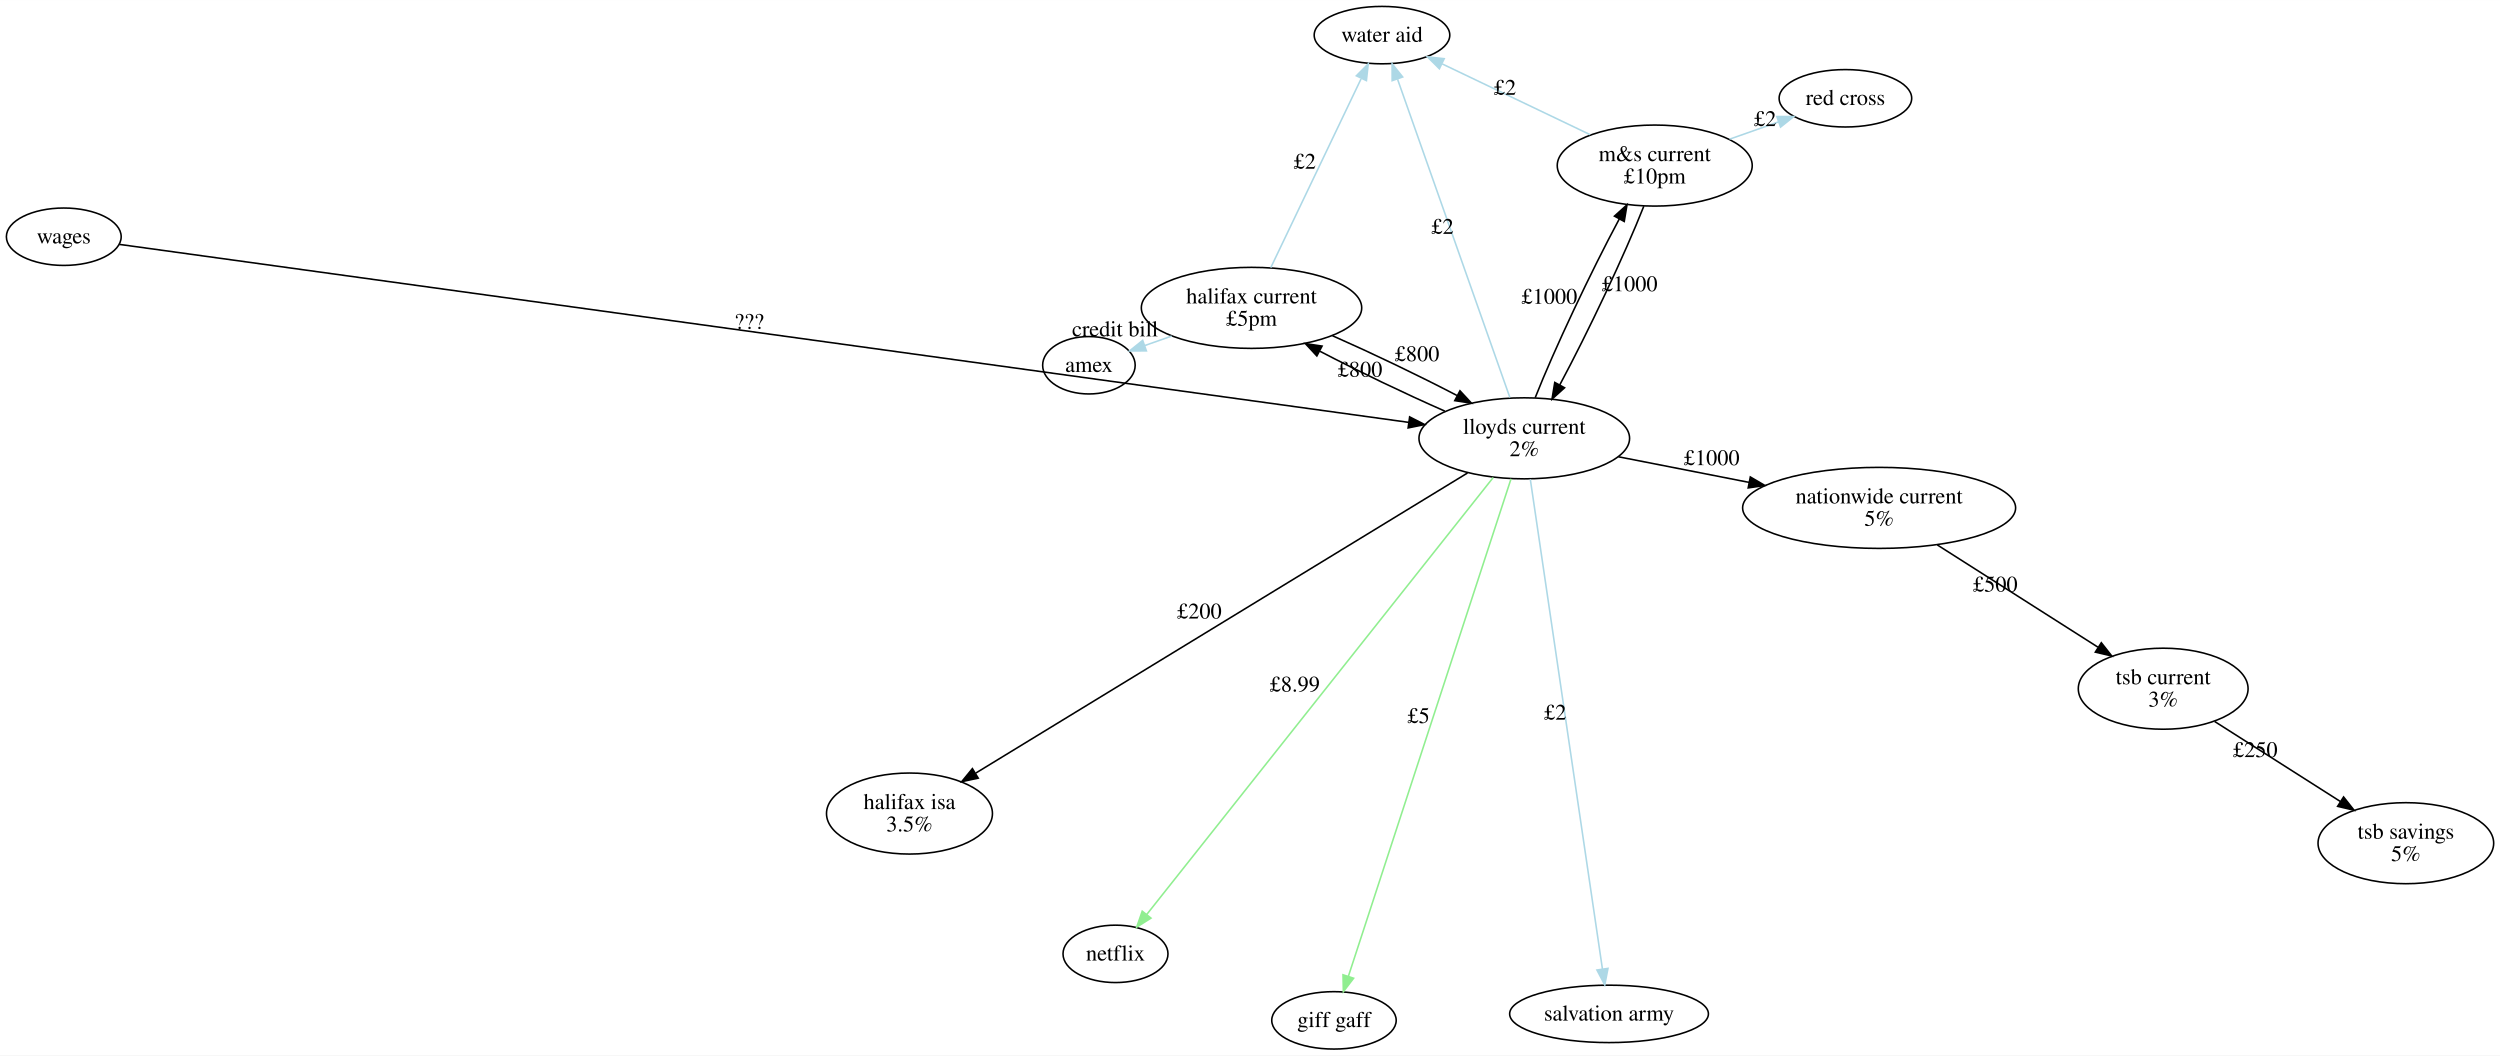
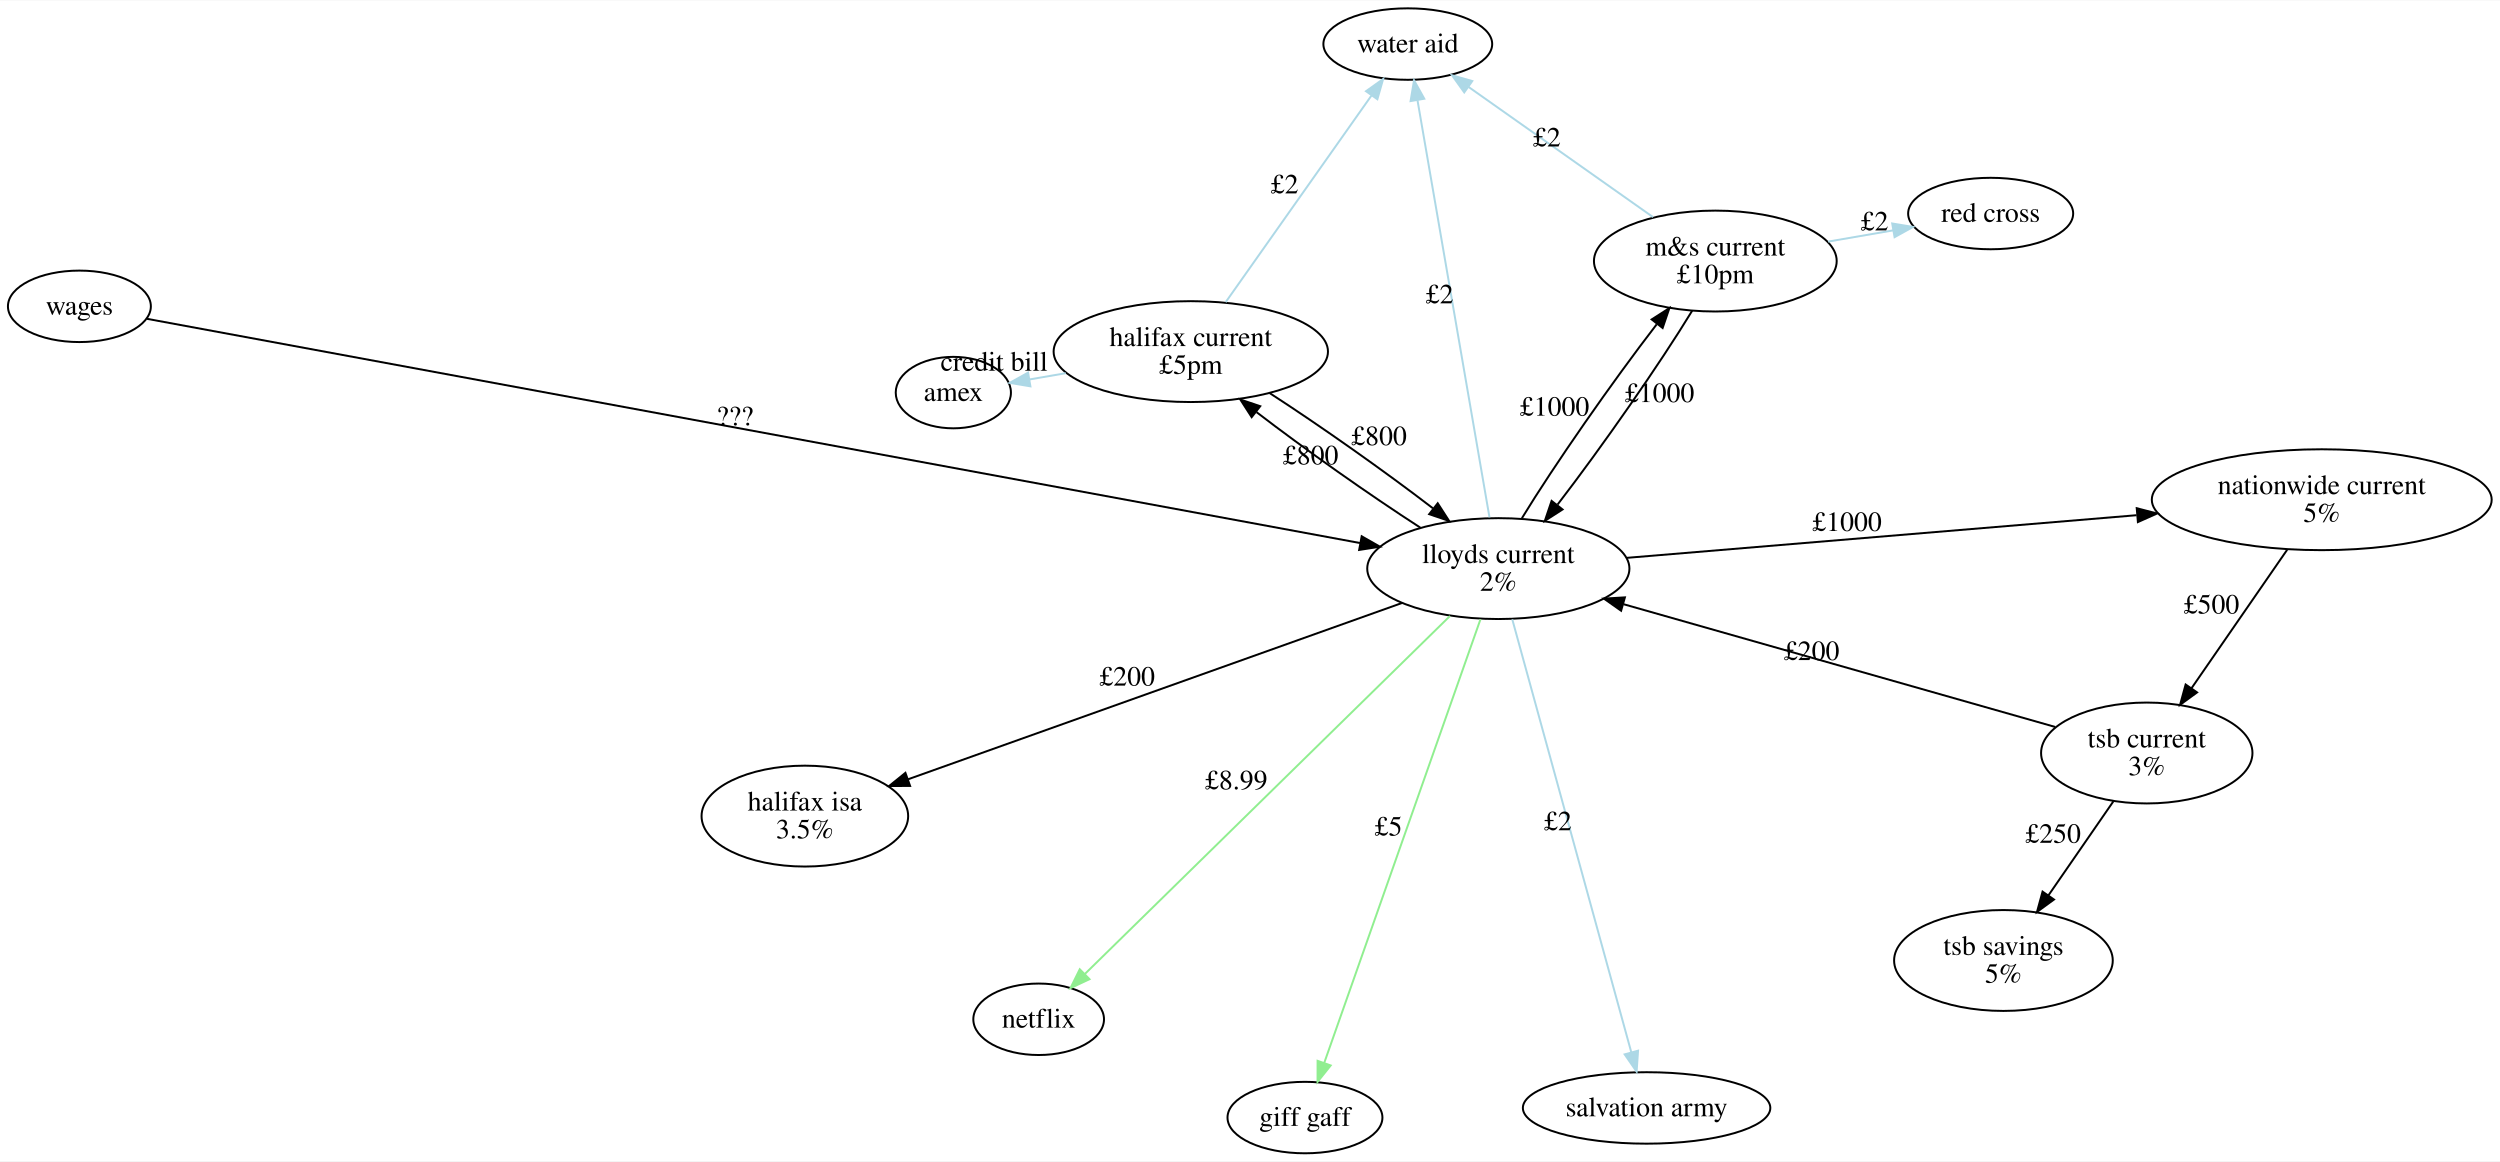
- <svg xmlns="http://www.w3.org/2000/svg" width="1568pt" height="662pt" viewBox="0.00 0.00 1567.85 661.89">
-   <g id="graph0" class="graph" transform="scale(1 1) rotate(0) translate(4 657.885)">
-     <polygon fill="white" stroke="none" points="-4,4 -4,-657.885 1563.85,-657.885 1563.85,4 -4,4" />
+ <svg xmlns="http://www.w3.org/2000/svg" width="1259pt" height="585pt" viewBox="0.00 0.00 1259.45 584.81">
+   <g id="graph0" class="graph" transform="scale(1 1) rotate(0) translate(4 580.807)">
+     <polygon fill="white" stroke="none" points="-4,4 -4,-580.807 1255.45,-580.807 1255.45,4 -4,4" />
    <g id="node1" class="node">
-       <ellipse fill="none" stroke="black" cx="36" cy="-509.45" rx="36" ry="18" />
-       <text text-anchor="middle" x="36" y="-505.25" font-family="Times,serif" font-size="14.00">wages</text>
+       <ellipse fill="none" stroke="black" cx="36" cy="-426.683" rx="36" ry="18" />
+       <text text-anchor="middle" x="36" y="-422.483" font-family="Times,serif" font-size="14.00">wages</text>
    </g>
    <g id="node2" class="node">
-       <ellipse fill="none" stroke="black" cx="951.936" cy="-383.015" rx="66.044" ry="25.412" />
-       <text text-anchor="middle" x="951.936" y="-385.815" font-family="Times,serif" font-size="14.00">lloyds current</text>
-       <text text-anchor="middle" x="951.936" y="-371.815" font-family="Times,serif" font-size="14.00">2%</text>
+       <ellipse fill="none" stroke="black" cx="750.828" cy="-294.56" rx="66.044" ry="25.412" />
+       <text text-anchor="middle" x="750.828" y="-297.36" font-family="Times,serif" font-size="14.00">lloyds current</text>
+       <text text-anchor="middle" x="750.828" y="-283.36" font-family="Times,serif" font-size="14.00">2%</text>
    </g>
    <g id="edge3" class="edge">
-       <path fill="none" stroke="black" d="M70.787,-504.648C205.391,-486.067 693.753,-418.654 879.527,-393.01" />
-       <polygon fill="black" stroke="black" points="880.043,-396.472 889.47,-391.637 879.085,-389.538 880.043,-396.472" />
-       <text text-anchor="middle" x="465.837" y="-451.629" font-family="Times,serif" font-size="14.00">???</text>
+       <path fill="none" stroke="black" d="M69.997,-420.4C180.454,-399.984 530.754,-335.237 681.14,-307.44" />
+       <polygon fill="black" stroke="black" points="681.987,-310.843 691.184,-305.584 680.715,-303.96 681.987,-310.843" />
+       <text text-anchor="middle" x="366.248" y="-366.72" font-family="Times,serif" font-size="14.00">???</text>
    </g>
    <g id="node5" class="node">
-       <ellipse fill="none" stroke="black" cx="780.882" cy="-464.831" rx="69.109" ry="25.412" />
-       <text text-anchor="middle" x="780.882" y="-467.631" font-family="Times,serif" font-size="14.00">halifax current</text>
-       <text text-anchor="middle" x="780.882" y="-453.631" font-family="Times,serif" font-size="14.00">£5pm</text>
+       <ellipse fill="none" stroke="black" cx="595.898" cy="-403.877" rx="69.109" ry="25.412" />
+       <text text-anchor="middle" x="595.898" y="-406.677" font-family="Times,serif" font-size="14.00">halifax current</text>
+       <text text-anchor="middle" x="595.898" y="-392.677" font-family="Times,serif" font-size="14.00">£5pm</text>
    </g>
    <g id="edge8" class="edge">
-       <path fill="none" stroke="black" d="M902.107,-400.078C877.284,-410.979 847.582,-425.208 823.783,-437.61" />
-       <polygon fill="black" stroke="black" points="821.849,-434.673 814.643,-442.44 825.12,-440.862 821.849,-434.673" />
-       <text text-anchor="middle" x="848.945" y="-421.644" font-family="Times,serif" font-size="14.00">£800</text>
+       <path fill="none" stroke="black" d="M711.55,-315.175C686.037,-331.638 653.188,-354.805 629.001,-373.388" />
+       <polygon fill="black" stroke="black" points="626.57,-370.845 620.833,-379.751 630.872,-376.367 626.57,-370.845" />
+       <text text-anchor="middle" x="656.275" y="-347.081" font-family="Times,serif" font-size="14.00">£800</text>
    </g>
    <g id="node6" class="node">
-       <ellipse fill="none" stroke="black" cx="566.369" cy="-147.701" rx="52.041" ry="25.412" />
-       <text text-anchor="middle" x="566.369" y="-150.501" font-family="Times,serif" font-size="14.00">halifax isa</text>
-       <text text-anchor="middle" x="566.369" y="-136.501" font-family="Times,serif" font-size="14.00">3.5%</text>
+       <ellipse fill="none" stroke="black" cx="401.472" cy="-169.869" rx="52.041" ry="25.412" />
+       <text text-anchor="middle" x="401.472" y="-172.669" font-family="Times,serif" font-size="14.00">halifax isa</text>
+       <text text-anchor="middle" x="401.472" y="-158.669" font-family="Times,serif" font-size="14.00">3.5%</text>
    </g>
    <g id="edge14" class="edge">
-       <path fill="none" stroke="black" d="M916.354,-361.299C844.876,-317.675 684.185,-219.605 607.981,-173.097" />
-       <polygon fill="black" stroke="black" points="609.477,-169.91 599.118,-167.688 605.83,-175.885 609.477,-169.91" />
-       <text text-anchor="middle" x="748.167" y="-269.998" font-family="Times,serif" font-size="14.00">£200</text>
+       <path fill="none" stroke="black" d="M702.251,-277.222C636.758,-253.847 520.624,-212.396 453.436,-188.416" />
+       <polygon fill="black" stroke="black" points="454.485,-185.074 443.89,-185.008 452.131,-191.666 454.485,-185.074" />
+       <text text-anchor="middle" x="563.844" y="-235.619" font-family="Times,serif" font-size="14.00">£200</text>
    </g>
    <g id="node7" class="node">
-       <ellipse fill="none" stroke="black" cx="695.575" cy="-59.703" rx="32.917" ry="18" />
-       <text text-anchor="middle" x="695.575" y="-55.503" font-family="Times,serif" font-size="14.00">netflix</text>
+       <ellipse fill="none" stroke="black" cx="519.256" cy="-67.511" rx="32.917" ry="18" />
+       <text text-anchor="middle" x="519.256" y="-63.311" font-family="Times,serif" font-size="14.00">netflix</text>
    </g>
    <g id="edge4" class="edge">
-       <path fill="none" stroke="lightgreen" d="M932.457,-358.448C884.805,-298.351 762.776,-144.454 715.088,-84.312" />
-       <polygon fill="lightgreen" stroke="lightgreen" points="717.824,-82.128 708.868,-76.467 712.339,-86.478 717.824,-82.128" />
-       <text text-anchor="middle" x="808.023" y="-224.18" font-family="Times,serif" font-size="14.00">£8.99</text>
+       <path fill="none" stroke="lightgreen" d="M726.483,-270.691C681.679,-226.761 586.72,-133.658 542.642,-90.44" />
+       <polygon fill="lightgreen" stroke="lightgreen" points="544.866,-87.719 535.275,-83.217 539.965,-92.717 544.866,-87.719" />
+       <text text-anchor="middle" x="618.813" y="-183.366" font-family="Times,serif" font-size="14.00">£8.99</text>
    </g>
    <g id="node8" class="node">
-       <ellipse fill="none" stroke="black" cx="832.589" cy="-18" rx="39.024" ry="18" />
-       <text text-anchor="middle" x="832.589" y="-13.8" font-family="Times,serif" font-size="14.00">giff gaff</text>
+       <ellipse fill="none" stroke="black" cx="653.416" cy="-18" rx="39.024" ry="18" />
+       <text text-anchor="middle" x="653.416" y="-13.8" font-family="Times,serif" font-size="14.00">giff gaff</text>
    </g>
    <g id="edge5" class="edge">
-       <path fill="none" stroke="lightgreen" d="M943.639,-357.637C922.018,-291.512 864.075,-114.298 841.638,-45.675" />
-       <polygon fill="lightgreen" stroke="lightgreen" points="844.907,-44.412 838.473,-35.995 838.254,-46.588 844.907,-44.412" />
-       <text text-anchor="middle" x="885.638" y="-204.456" font-family="Times,serif" font-size="14.00">£5</text>
+       <path fill="none" stroke="lightgreen" d="M741.838,-269.038C723.519,-217.029 682.008,-99.175 663.111,-45.524" />
+       <polygon fill="lightgreen" stroke="lightgreen" points="666.375,-44.255 659.751,-35.986 659.772,-46.581 666.375,-44.255" />
+       <text text-anchor="middle" x="695.474" y="-160.081" font-family="Times,serif" font-size="14.00">£5</text>
    </g>
    <g id="node9" class="node">
-       <ellipse fill="none" stroke="black" cx="1033.75" cy="-554.069" rx="61.145" ry="25.412" />
-       <text text-anchor="middle" x="1033.75" y="-556.869" font-family="Times,serif" font-size="14.00">m&amp;s current</text>
-       <text text-anchor="middle" x="1033.75" y="-542.869" font-family="Times,serif" font-size="14.00">£10pm</text>
+       <ellipse fill="none" stroke="black" cx="860.145" cy="-449.49" rx="61.145" ry="25.412" />
+       <text text-anchor="middle" x="860.145" y="-452.29" font-family="Times,serif" font-size="14.00">m&amp;s current</text>
+       <text text-anchor="middle" x="860.145" y="-438.29" font-family="Times,serif" font-size="14.00">£10pm</text>
    </g>
    <g id="edge10" class="edge">
-       <path fill="none" stroke="black" d="M958.795,-408.519C970.542,-438.356 993.89,-487.785 1011.55,-520.656" />
-       <polygon fill="black" stroke="black" points="1008.49,-522.365 1016.36,-529.459 1014.63,-519.006 1008.49,-522.365" />
-       <text text-anchor="middle" x="967.672" y="-467.388" font-family="Times,serif" font-size="14.00">£1000</text>
+       <path fill="none" stroke="black" d="M762.697,-319.929C778.974,-346.658 808.306,-388.709 830.621,-417.641" />
+       <polygon fill="black" stroke="black" points="828.086,-420.08 837.005,-425.798 833.598,-415.766 828.086,-420.08" />
+       <text text-anchor="middle" x="779.159" y="-371.585" font-family="Times,serif" font-size="14.00">£1000</text>
    </g>
    <g id="node10" class="node">
-       <ellipse fill="none" stroke="black" cx="1005.09" cy="-22.062" rx="62.333" ry="18" />
-       <text text-anchor="middle" x="1005.09" y="-17.862" font-family="Times,serif" font-size="14.00">salvation army</text>
+       <ellipse fill="none" stroke="black" cx="825.52" cy="-22.849" rx="62.333" ry="18" />
+       <text text-anchor="middle" x="825.52" y="-18.649" font-family="Times,serif" font-size="14.00">salvation army</text>
    </g>
    <g id="edge6" class="edge">
-       <path fill="none" stroke="lightblue" d="M955.716,-357.345C965.375,-291.759 990.903,-118.41 1000.95,-50.202" />
-       <polygon fill="lightblue" stroke="lightblue" points="1004.43,-50.594 1002.42,-40.191 997.502,-49.574 1004.43,-50.594" />
-       <text text-anchor="middle" x="971.332" y="-206.574" font-family="Times,serif" font-size="14.00">£2</text>
+       <path fill="none" stroke="lightblue" d="M757.854,-268.998C771.881,-217.972 803.254,-103.847 817.818,-50.866" />
+       <polygon fill="lightblue" stroke="lightblue" points="821.221,-51.692 820.496,-41.122 814.471,-49.837 821.221,-51.692" />
+       <text text-anchor="middle" x="780.836" y="-162.732" font-family="Times,serif" font-size="14.00">£2</text>
    </g>
    <g id="node11" class="node">
-       <ellipse fill="none" stroke="black" cx="862.698" cy="-635.885" rx="42.522" ry="18" />
-       <text text-anchor="middle" x="862.698" y="-631.685" font-family="Times,serif" font-size="14.00">water aid</text>
+       <ellipse fill="none" stroke="black" cx="705.215" cy="-558.807" rx="42.522" ry="18" />
+       <text text-anchor="middle" x="705.215" y="-554.607" font-family="Times,serif" font-size="14.00">water aid</text>
    </g>
    <g id="edge7" class="edge">
-       <path fill="none" stroke="lightblue" d="M942.888,-408.653C926.01,-456.48 889.862,-558.911 872.458,-608.229" />
-       <polygon fill="lightblue" stroke="lightblue" points="869.069,-607.313 869.042,-617.908 875.67,-609.643 869.069,-607.313" />
-       <text text-anchor="middle" x="900.673" y="-511.241" font-family="Times,serif" font-size="14.00">£2</text>
+       <path fill="none" stroke="lightblue" d="M746.371,-320.378C737.79,-370.087 719.037,-478.732 710.117,-530.408" />
+       <polygon fill="lightblue" stroke="lightblue" points="706.622,-530.079 708.37,-540.528 713.52,-531.269 706.622,-530.079" />
+       <text text-anchor="middle" x="721.244" y="-428.193" font-family="Times,serif" font-size="14.00">£2</text>
    </g>
    <g id="node14" class="node">
-       <ellipse fill="none" stroke="black" cx="1174.47" cy="-339.391" rx="85.613" ry="25.412" />
-       <text text-anchor="middle" x="1174.47" y="-342.191" font-family="Times,serif" font-size="14.00">nationwide current</text>
-       <text text-anchor="middle" x="1174.47" y="-328.191" font-family="Times,serif" font-size="14.00">5%</text>
+       <ellipse fill="none" stroke="black" cx="1165.65" cy="-329.258" rx="85.613" ry="25.412" />
+       <text text-anchor="middle" x="1165.65" y="-332.058" font-family="Times,serif" font-size="14.00">nationwide current</text>
+       <text text-anchor="middle" x="1165.65" y="-318.058" font-family="Times,serif" font-size="14.00">5%</text>
    </g>
    <g id="edge9" class="edge">
-       <path fill="none" stroke="black" d="M1010.99,-371.439C1036.1,-366.516 1065.81,-360.692 1092.96,-355.369" />
-       <polygon fill="black" stroke="black" points="1093.7,-358.792 1102.84,-353.434 1092.35,-351.923 1093.7,-358.792" />
-       <text text-anchor="middle" x="1069.47" y="-366.204" font-family="Times,serif" font-size="14.00">£1000</text>
+       <path fill="none" stroke="black" d="M815.643,-299.982C884.555,-305.746 994.172,-314.915 1072.36,-321.455" />
+       <polygon fill="black" stroke="black" points="1072.44,-324.974 1082.7,-322.32 1073.03,-317.998 1072.44,-324.974" />
+       <text text-anchor="middle" x="926.504" y="-313.518" font-family="Times,serif" font-size="14.00">£1000</text>
    </g>
    <g id="node3" class="node">
-       <ellipse fill="none" stroke="black" cx="1352.62" cy="-225.989" rx="53.244" ry="25.412" />
-       <text text-anchor="middle" x="1352.62" y="-228.789" font-family="Times,serif" font-size="14.00">tsb current</text>
-       <text text-anchor="middle" x="1352.62" y="-214.789" font-family="Times,serif" font-size="14.00">3%</text>
+       <ellipse fill="none" stroke="black" cx="1077.5" cy="-201.657" rx="53.244" ry="25.412" />
+       <text text-anchor="middle" x="1077.5" y="-204.457" font-family="Times,serif" font-size="14.00">tsb current</text>
+       <text text-anchor="middle" x="1077.5" y="-190.457" font-family="Times,serif" font-size="14.00">3%</text>
+     </g>
+     <g id="edge16" class="edge">
+       <path fill="none" stroke="black" d="M1031.39,-214.771C974.543,-230.937 877.664,-258.489 813.948,-276.609" />
+       <polygon fill="black" stroke="black" points="812.679,-273.331 804.018,-279.433 814.594,-280.064 812.679,-273.331" />
+       <text text-anchor="middle" x="908.667" y="-248.49" font-family="Times,serif" font-size="14.00">£200</text>
    </g>
    <g id="node4" class="node">
-       <ellipse fill="none" stroke="black" cx="1504.81" cy="-129.109" rx="55.079" ry="25.412" />
-       <text text-anchor="middle" x="1504.81" y="-131.909" font-family="Times,serif" font-size="14.00">tsb savings</text>
-       <text text-anchor="middle" x="1504.81" y="-117.909" font-family="Times,serif" font-size="14.00">5%</text>
+       <ellipse fill="none" stroke="black" cx="1005.29" cy="-97.134" rx="55.079" ry="25.412" />
+       <text text-anchor="middle" x="1005.29" y="-99.934" font-family="Times,serif" font-size="14.00">tsb savings</text>
+       <text text-anchor="middle" x="1005.29" y="-85.934" font-family="Times,serif" font-size="14.00">5%</text>
    </g>
    <g id="edge15" class="edge">
-       <path fill="none" stroke="black" d="M1384.89,-205.443C1407.92,-190.786 1439.06,-170.96 1463.84,-155.187" />
-       <polygon fill="black" stroke="black" points="1465.76,-158.115 1472.32,-149.792 1462,-152.21 1465.76,-158.115" />
-       <text text-anchor="middle" x="1410.37" y="-183.115" font-family="Times,serif" font-size="14.00">£250</text>
+       <path fill="none" stroke="black" d="M1060.75,-177.415C1050.98,-163.269 1038.52,-145.235 1027.89,-129.844" />
+       <polygon fill="black" stroke="black" points="1030.76,-127.845 1022.2,-121.607 1025,-131.824 1030.76,-127.845" />
+       <text text-anchor="middle" x="1030.32" y="-156.429" font-family="Times,serif" font-size="14.00">£250</text>
    </g>
    <g id="edge13" class="edge">
-       <path fill="none" stroke="black" d="M831.634,-447.361C856.516,-436.406 886.12,-422.201 909.743,-409.866" />
-       <polygon fill="black" stroke="black" points="911.61,-412.838 918.809,-405.065 908.334,-406.652 911.61,-412.838" />
-       <text text-anchor="middle" x="884.689" y="-431.414" font-family="Times,serif" font-size="14.00">£800</text>
+       <path fill="none" stroke="black" d="M635.578,-383.003C661.094,-366.516 693.822,-343.423 717.899,-324.915" />
+       <polygon fill="black" stroke="black" points="720.293,-327.486 726.029,-318.578 715.99,-321.965 720.293,-327.486" />
+       <text text-anchor="middle" x="690.738" y="-356.759" font-family="Times,serif" font-size="14.00">£800</text>
    </g>
-     <g id="edge16" class="edge">
-       <path fill="none" stroke="lightblue" d="M792.954,-490.07C808.1,-521.737 833.978,-575.839 849.593,-608.487" />
-       <polygon fill="lightblue" stroke="lightblue" points="846.615,-610.371 854.087,-617.882 852.93,-607.351 846.615,-610.371" />
-       <text text-anchor="middle" x="814.274" y="-552.079" font-family="Times,serif" font-size="14.00">£2</text>
+     <g id="edge17" class="edge">
+       <path fill="none" stroke="lightblue" d="M613.462,-428.769C633.59,-457.296 666.425,-503.832 686.874,-532.813" />
+       <polygon fill="lightblue" stroke="lightblue" points="684.169,-535.051 692.795,-541.204 689.889,-531.015 684.169,-535.051" />
+       <text text-anchor="middle" x="643.168" y="-483.591" font-family="Times,serif" font-size="14.00">£2</text>
    </g>
    <g id="node12" class="node">
-       <ellipse fill="none" stroke="black" cx="678.901" cy="-428.842" rx="29.017" ry="18" />
-       <text text-anchor="middle" x="678.901" y="-424.642" font-family="Times,serif" font-size="14.00">amex</text>
+       <ellipse fill="none" stroke="black" cx="476.269" cy="-383.227" rx="29.017" ry="18" />
+       <text text-anchor="middle" x="476.269" y="-379.027" font-family="Times,serif" font-size="14.00">amex</text>
    </g>
-     <g id="edge17" class="edge">
-       <path fill="none" stroke="lightblue" d="M730.788,-447.152C725.058,-445.13 719.313,-443.103 713.843,-441.172" />
-       <polygon fill="lightblue" stroke="lightblue" points="714.95,-437.852 704.355,-437.824 712.62,-444.453 714.95,-437.852" />
-       <text text-anchor="middle" x="695.296" y="-446.962" font-family="Times,serif" font-size="14.00">credit bill</text>
+     <g id="edge18" class="edge">
+       <path fill="none" stroke="lightblue" d="M532.931,-393.008C526.739,-391.939 520.592,-390.878 514.757,-389.871" />
+       <polygon fill="lightblue" stroke="lightblue" points="515.098,-386.378 504.648,-388.126 513.907,-393.276 515.098,-386.378" />
+       <text text-anchor="middle" x="496.825" y="-394.239" font-family="Times,serif" font-size="14.00">credit bill</text>
    </g>
    <g id="edge11" class="edge">
-       <path fill="none" stroke="black" d="M1026.89,-528.565C1015.15,-498.728 991.798,-449.299 974.14,-416.428" />
-       <polygon fill="black" stroke="black" points="977.195,-414.719 969.325,-407.625 971.053,-418.078 977.195,-414.719" />
-       <text text-anchor="middle" x="1018.02" y="-475.296" font-family="Times,serif" font-size="14.00">£1000</text>
+       <path fill="none" stroke="black" d="M848.486,-424.467C832.329,-397.883 803.042,-355.866 780.67,-326.823" />
+       <polygon fill="black" stroke="black" points="783.182,-324.353 774.267,-318.628 777.666,-328.663 783.182,-324.353" />
+       <text text-anchor="middle" x="832.078" y="-378.445" font-family="Times,serif" font-size="14.00">£1000</text>
    </g>
    <g id="edge1" class="edge">
-       <path fill="none" stroke="lightblue" d="M993.215,-573.458C965.111,-586.9 927.948,-604.676 900.467,-617.82" />
-       <polygon fill="lightblue" stroke="lightblue" points="898.692,-614.789 891.181,-622.261 901.712,-621.104 898.692,-614.789" />
-       <text text-anchor="middle" x="939.841" y="-598.439" font-family="Times,serif" font-size="14.00">£2</text>
+       <path fill="none" stroke="lightblue" d="M828.792,-471.612C801.665,-490.752 762.677,-518.262 735.782,-537.239" />
+       <polygon fill="lightblue" stroke="lightblue" points="733.658,-534.454 727.505,-543.079 737.694,-540.173 733.658,-534.454" />
+       <text text-anchor="middle" x="775.287" y="-507.225" font-family="Times,serif" font-size="14.00">£2</text>
    </g>
    <g id="node13" class="node">
-       <ellipse fill="none" stroke="black" cx="1153.33" cy="-596.267" rx="41.57" ry="18" />
-       <text text-anchor="middle" x="1153.33" y="-592.067" font-family="Times,serif" font-size="14.00">red cross</text>
+       <ellipse fill="none" stroke="black" cx="998.853" cy="-473.433" rx="41.57" ry="18" />
+       <text text-anchor="middle" x="998.853" y="-469.233" font-family="Times,serif" font-size="14.00">red cross</text>
    </g>
    <g id="edge2" class="edge">
-       <path fill="none" stroke="lightblue" d="M1080.67,-570.626C1090.78,-574.193 1101.4,-577.942 1111.31,-581.439" />
-       <polygon fill="lightblue" stroke="lightblue" points="1110.34,-584.808 1120.93,-584.835 1112.67,-578.206 1110.34,-584.808" />
-       <text text-anchor="middle" x="1102.99" y="-578.832" font-family="Times,serif" font-size="14.00">£2</text>
+       <path fill="none" stroke="lightblue" d="M916.963,-459.297C927.849,-461.176 939.161,-463.129 949.778,-464.962" />
+       <polygon fill="lightblue" stroke="lightblue" points="949.258,-468.424 959.707,-466.676 950.449,-461.526 949.258,-468.424" />
+       <text text-anchor="middle" x="940.37" y="-464.929" font-family="Times,serif" font-size="14.00">£2</text>
    </g>
    <g id="edge12" class="edge">
-       <path fill="none" stroke="black" d="M1210.95,-316.169C1240.23,-297.532 1281.32,-271.377 1311.71,-252.031" />
-       <polygon fill="black" stroke="black" points="1313.82,-254.838 1320.37,-246.515 1310.06,-248.933 1313.82,-254.838" />
-       <text text-anchor="middle" x="1247.33" y="-286.9" font-family="Times,serif" font-size="14.00">£500</text>
+       <path fill="none" stroke="black" d="M1148.23,-304.048C1134.41,-284.043 1114.99,-255.93 1099.99,-234.221" />
+       <polygon fill="black" stroke="black" points="1102.84,-232.187 1094.28,-225.949 1097.08,-236.166 1102.84,-232.187" />
+       <text text-anchor="middle" x="1110.11" y="-271.935" font-family="Times,serif" font-size="14.00">£500</text>
    </g>
  </g>
</svg>
